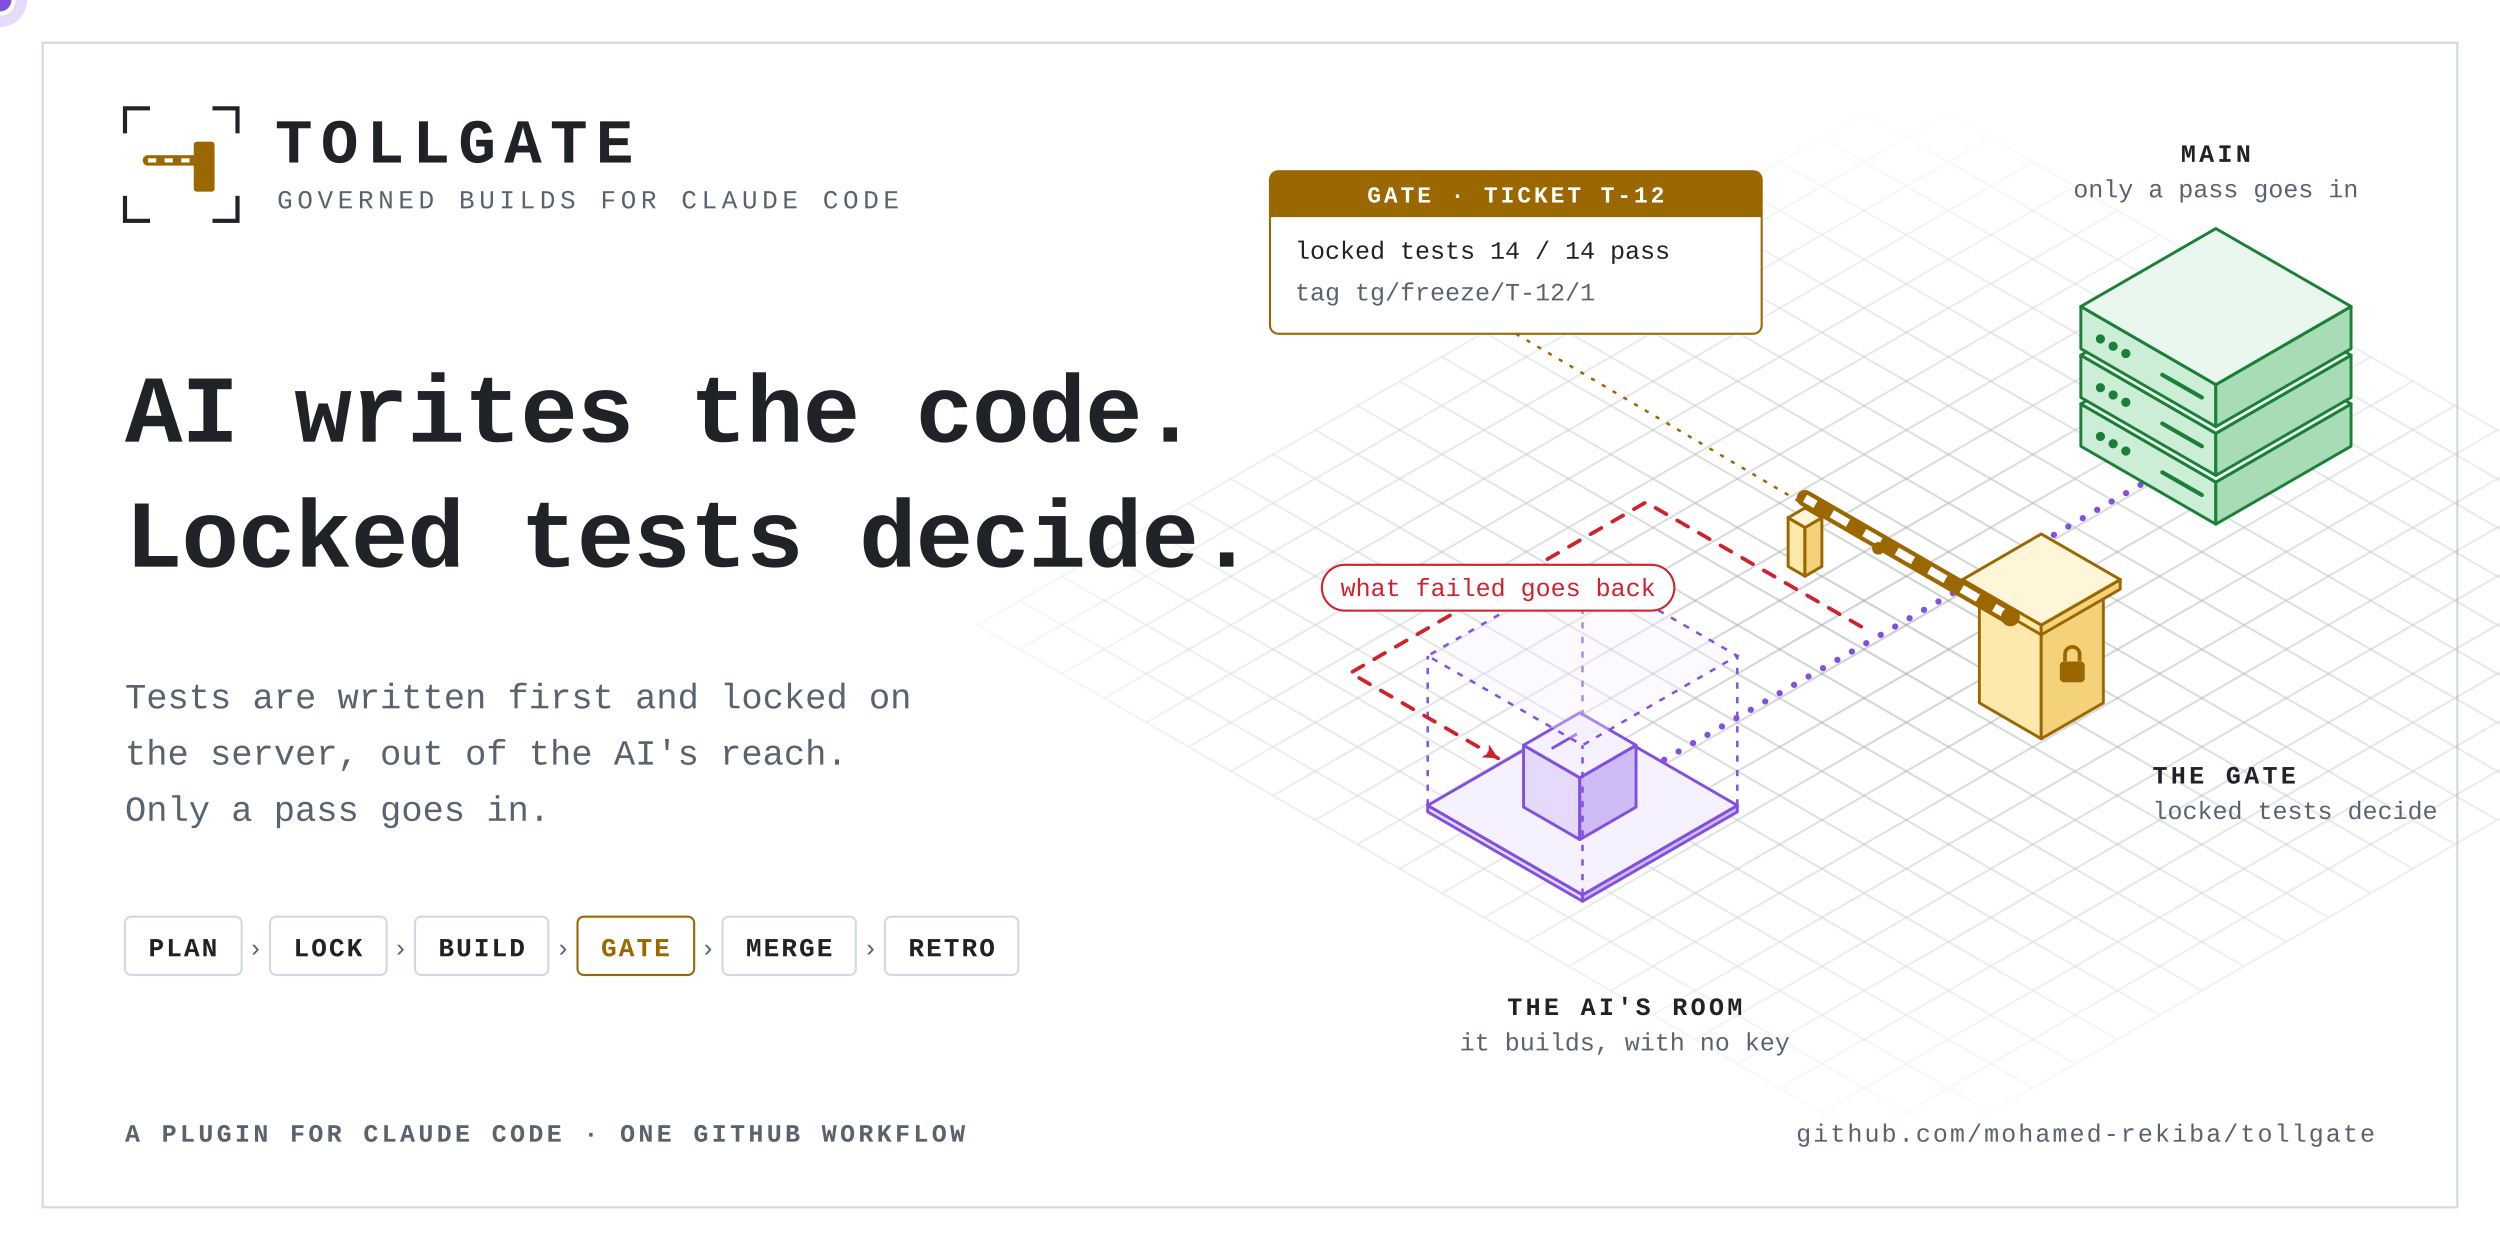
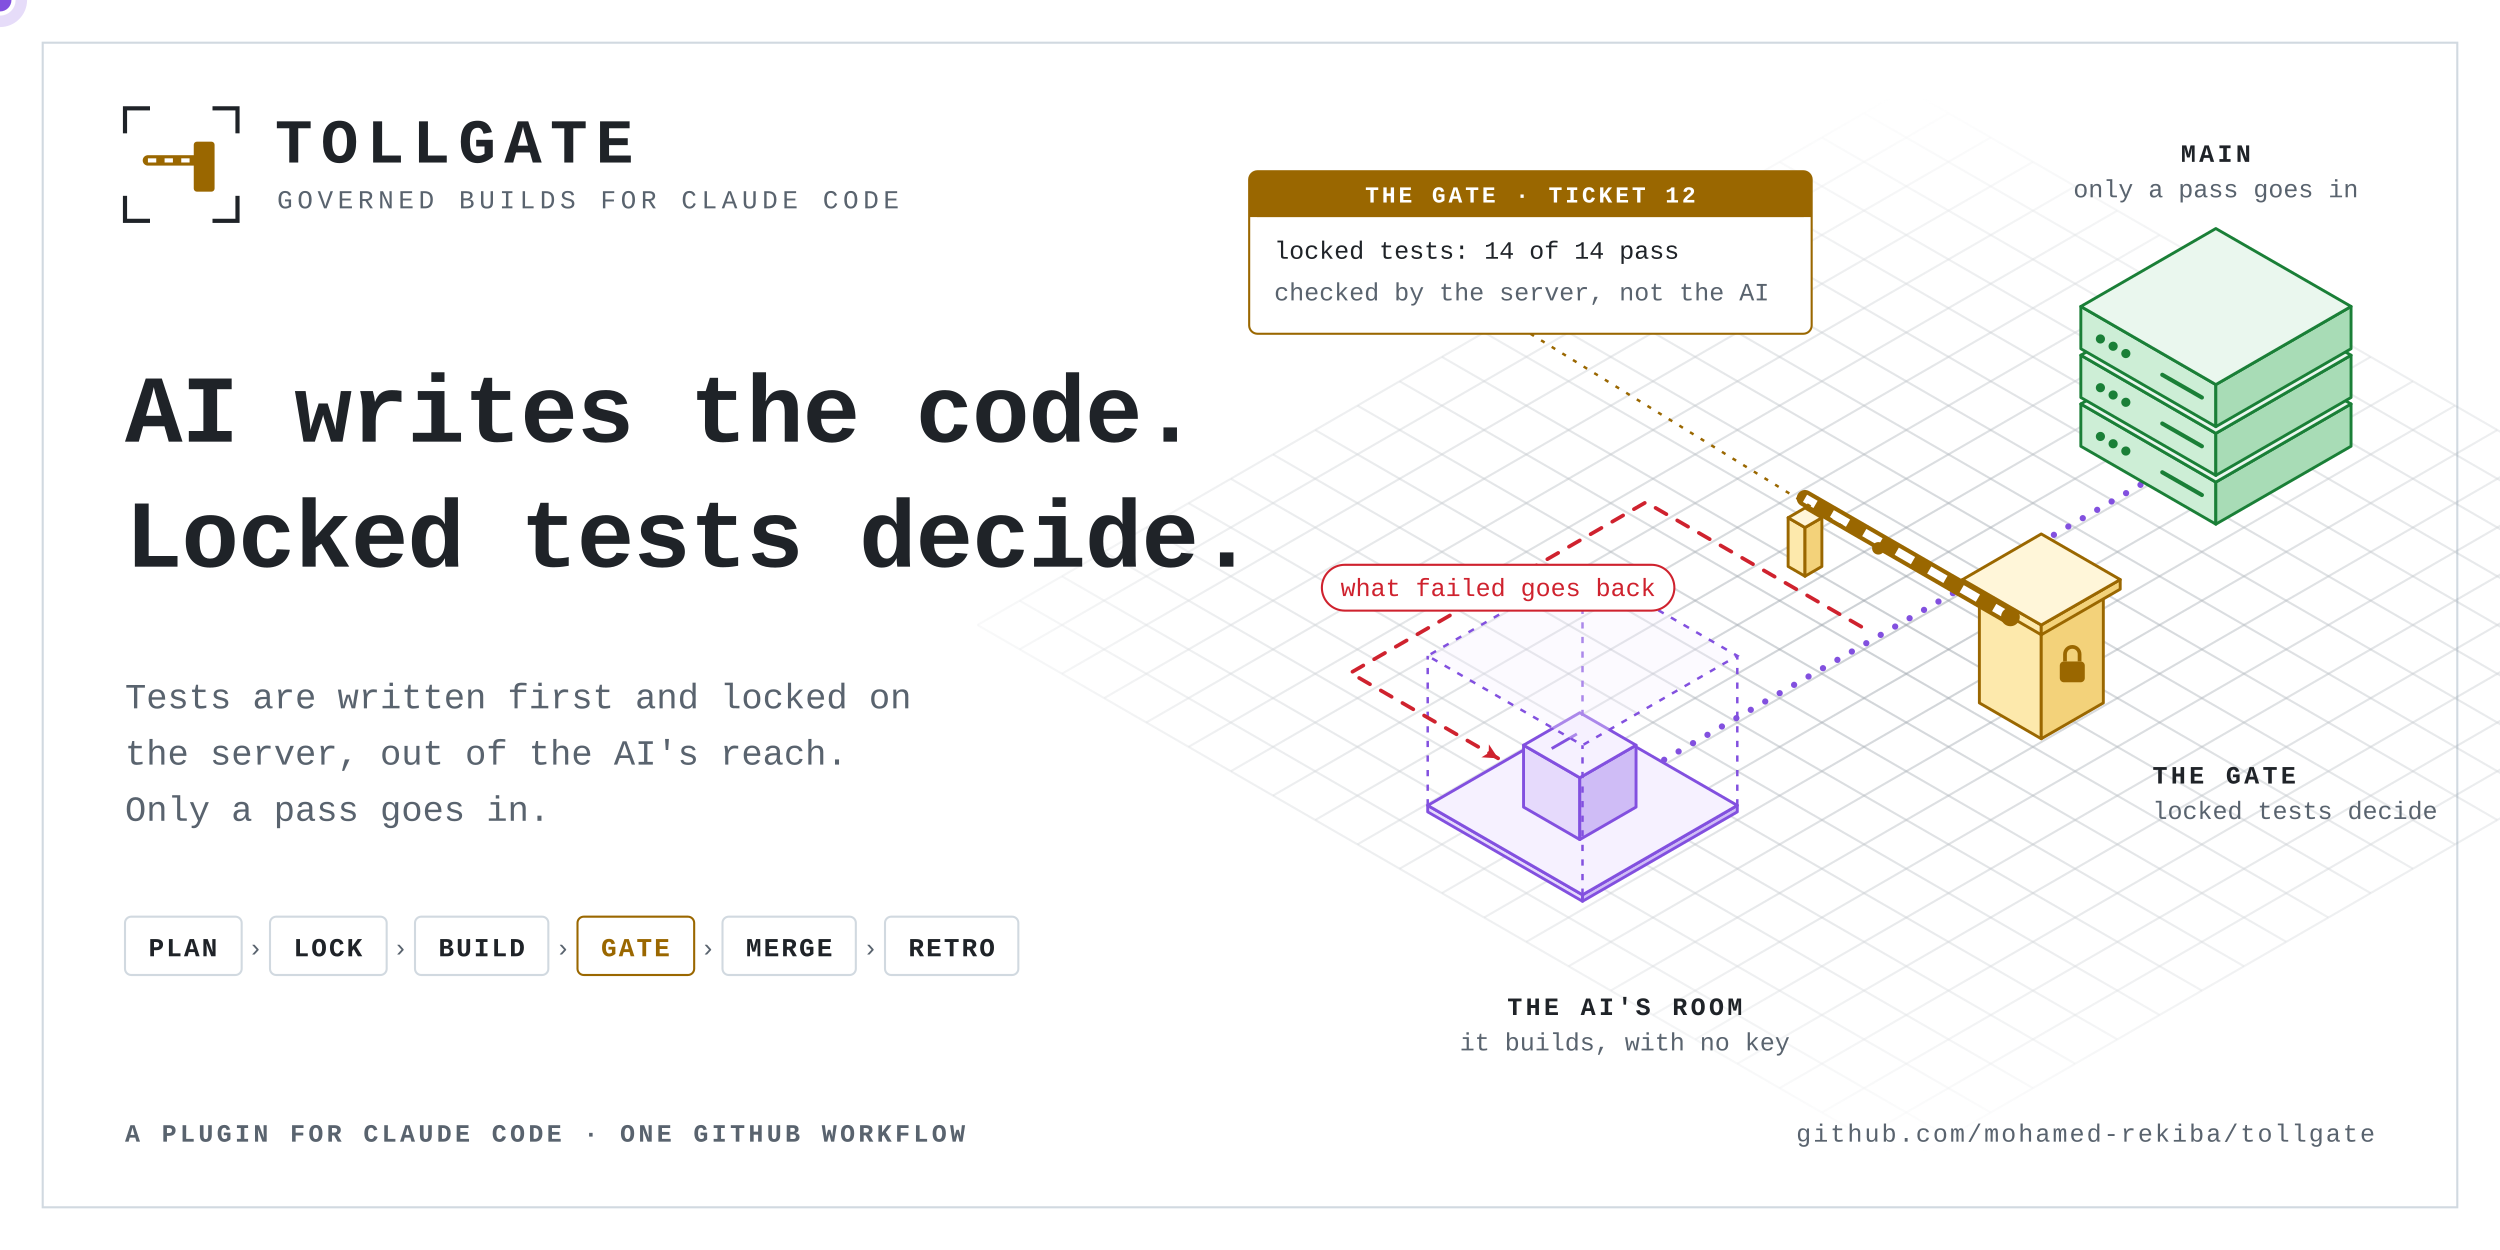
<svg xmlns="http://www.w3.org/2000/svg" viewBox="0 0 1200 600" width="1200" height="600" role="img" aria-labelledby="title desc" font-family="ui-monospace, SFMono-Regular, 'JetBrains Mono', 'Cascadia Mono', Menlo, Consolas, 'Liberation Mono', monospace">
  <defs>
    <radialGradient id="glow" cx="0.762" cy="0.500" r="0.42">
      <stop offset="0" stop-color="#fff" stop-opacity="1" />
      <stop offset="1" stop-color="#fff" stop-opacity="0" />
    </radialGradient>
    <mask id="fade">
      <rect width="1200" height="600" fill="url(#glow)" />
    </mask>
    <marker id="fail" viewBox="0 0 10 10" refX="9" refY="5" markerWidth="9" markerHeight="9" markerUnits="userSpaceOnUse" orient="auto-start-reverse">
      <path d="M1,1 L9,5 L1,9 L3.2,5 z" fill="#cf222e" />
    </marker>
  </defs>
  <style>.main{stroke-width:3;stroke-dasharray:0 8;animation:flow .8s linear infinite}.side{stroke-width:1.8;stroke-dasharray:6 6;animation:side 1.6s linear infinite}@keyframes flow{to{stroke-dashoffset:-8}}@keyframes side{to{stroke-dashoffset:-12}}.arm{transform-box:view-box;animation:lift 8s ease-in-out infinite}@keyframes lift{0%,36%{transform:rotate(0)}44%,62%{transform:rotate(52deg)}72%,100%{transform:rotate(0)}}@media (prefers-reduced-motion:reduce){.main,.side,.arm{animation:none}.ticket{display:none}}</style>
  <rect width="1200" height="600" fill="#ffffff" />
  <rect x="20.5" y="20.5" width="1159" height="559" fill="none" stroke="#d1d9e0" />
  <g mask="url(#fade)" stroke-width="1">
    <line x1="915.0" y1="42.6" x2="469.2" y2="300.0" stroke="#8c959f" stroke-opacity="0.45" />
    <line x1="915.0" y1="42.6" x2="1360.8" y2="300.0" stroke="#8c959f" stroke-opacity="0.45" />
    <line x1="935.3" y1="54.3" x2="489.4" y2="311.7" stroke="#8c959f" stroke-opacity="0.45" />
    <line x1="894.7" y1="54.3" x2="1340.6" y2="311.7" stroke="#8c959f" stroke-opacity="0.45" />
    <line x1="955.5" y1="66.0" x2="509.7" y2="323.4" stroke="#8c959f" stroke-opacity="0.45" />
    <line x1="874.5" y1="66.0" x2="1320.3" y2="323.4" stroke="#8c959f" stroke-opacity="0.45" />
    <line x1="975.8" y1="77.7" x2="530.0" y2="335.1" stroke="#8c959f" stroke-opacity="0.45" />
    <line x1="854.2" y1="77.7" x2="1300.0" y2="335.1" stroke="#8c959f" stroke-opacity="0.45" />
    <line x1="996.1" y1="89.4" x2="550.2" y2="346.8" stroke="#8c959f" stroke-opacity="0.45" />
    <line x1="833.9" y1="89.4" x2="1279.8" y2="346.8" stroke="#8c959f" stroke-opacity="0.45" />
    <line x1="1016.3" y1="101.1" x2="570.5" y2="358.5" stroke="#8c959f" stroke-opacity="0.45" />
    <line x1="813.7" y1="101.1" x2="1259.5" y2="358.5" stroke="#8c959f" stroke-opacity="0.45" />
    <line x1="1036.6" y1="112.8" x2="590.8" y2="370.2" stroke="#8c959f" stroke-opacity="0.45" />
    <line x1="793.4" y1="112.8" x2="1239.2" y2="370.2" stroke="#8c959f" stroke-opacity="0.45" />
    <line x1="1056.9" y1="124.5" x2="611.0" y2="381.9" stroke="#8c959f" stroke-opacity="0.45" />
    <line x1="773.1" y1="124.5" x2="1219.0" y2="381.9" stroke="#8c959f" stroke-opacity="0.45" />
    <line x1="1077.1" y1="136.2" x2="631.3" y2="393.6" stroke="#8c959f" stroke-opacity="0.45" />
    <line x1="752.9" y1="136.2" x2="1198.7" y2="393.6" stroke="#8c959f" stroke-opacity="0.45" />
    <line x1="1097.4" y1="147.9" x2="651.6" y2="405.3" stroke="#8c959f" stroke-opacity="0.45" />
    <line x1="732.6" y1="147.9" x2="1178.4" y2="405.3" stroke="#8c959f" stroke-opacity="0.45" />
    <line x1="1117.6" y1="159.6" x2="671.8" y2="417.0" stroke="#8c959f" stroke-opacity="0.45" />
    <line x1="712.4" y1="159.6" x2="1158.2" y2="417.0" stroke="#8c959f" stroke-opacity="0.45" />
    <line x1="1137.9" y1="171.3" x2="692.1" y2="428.7" stroke="#8c959f" stroke-opacity="0.45" />
    <line x1="692.1" y1="171.3" x2="1137.9" y2="428.7" stroke="#8c959f" stroke-opacity="0.45" />
    <line x1="1158.2" y1="183.0" x2="712.4" y2="440.4" stroke="#8c959f" stroke-opacity="0.45" />
    <line x1="671.8" y1="183.0" x2="1117.6" y2="440.4" stroke="#8c959f" stroke-opacity="0.45" />
    <line x1="1178.4" y1="194.7" x2="732.6" y2="452.1" stroke="#8c959f" stroke-opacity="0.45" />
    <line x1="651.6" y1="194.7" x2="1097.4" y2="452.1" stroke="#8c959f" stroke-opacity="0.45" />
    <line x1="1198.7" y1="206.4" x2="752.9" y2="463.8" stroke="#8c959f" stroke-opacity="0.45" />
    <line x1="631.3" y1="206.4" x2="1077.1" y2="463.8" stroke="#8c959f" stroke-opacity="0.45" />
    <line x1="1219.0" y1="218.1" x2="773.1" y2="475.5" stroke="#8c959f" stroke-opacity="0.45" />
    <line x1="611.0" y1="218.1" x2="1056.9" y2="475.5" stroke="#8c959f" stroke-opacity="0.45" />
    <line x1="1239.2" y1="229.8" x2="793.4" y2="487.2" stroke="#8c959f" stroke-opacity="0.45" />
    <line x1="590.8" y1="229.8" x2="1036.6" y2="487.2" stroke="#8c959f" stroke-opacity="0.45" />
    <line x1="1259.5" y1="241.5" x2="813.7" y2="498.9" stroke="#8c959f" stroke-opacity="0.45" />
    <line x1="570.5" y1="241.5" x2="1016.3" y2="498.9" stroke="#8c959f" stroke-opacity="0.45" />
    <line x1="1279.8" y1="253.2" x2="833.9" y2="510.6" stroke="#8c959f" stroke-opacity="0.45" />
    <line x1="550.2" y1="253.2" x2="996.1" y2="510.6" stroke="#8c959f" stroke-opacity="0.45" />
    <line x1="1300.0" y1="264.9" x2="854.2" y2="522.3" stroke="#8c959f" stroke-opacity="0.45" />
    <line x1="530.0" y1="264.9" x2="975.8" y2="522.3" stroke="#8c959f" stroke-opacity="0.45" />
    <line x1="1320.3" y1="276.6" x2="874.5" y2="534.0" stroke="#8c959f" stroke-opacity="0.45" />
    <line x1="509.7" y1="276.6" x2="955.5" y2="534.0" stroke="#8c959f" stroke-opacity="0.45" />
    <line x1="1340.6" y1="288.3" x2="894.7" y2="545.7" stroke="#8c959f" stroke-opacity="0.45" />
    <line x1="489.4" y1="288.3" x2="935.3" y2="545.7" stroke="#8c959f" stroke-opacity="0.45" />
    <line x1="1360.8" y1="300.0" x2="915.0" y2="557.4" stroke="#8c959f" stroke-opacity="0.45" />
    <line x1="469.2" y1="300.0" x2="915.0" y2="557.4" stroke="#8c959f" stroke-opacity="0.45" />
  </g>
  <polygon points="685.3,386.6 759.6,429.5 759.6,432.6 685.3,389.7" fill="#e6dafc" stroke="#8250df" stroke-width="1.4" stroke-linejoin="round" />
  <polygon points="759.6,429.5 833.9,386.6 833.9,389.7 759.6,432.6" fill="#cfbcf6" stroke="#8250df" stroke-width="1.4" stroke-linejoin="round" />
  <polygon points="685.3,386.6 759.6,429.5 833.9,386.6 759.6,343.7" fill="#f6f1ff" stroke="#8250df" stroke-width="1.4" stroke-linejoin="round" />
  <polygon points="731.3,357.7 758.3,373.3 758.3,403.0 731.3,387.4" fill="#e6dafc" stroke="#8250df" stroke-width="1.4" stroke-linejoin="round" />
  <polygon points="758.3,373.3 785.3,357.7 785.3,387.4 758.3,403.0" fill="#cfbcf6" stroke="#8250df" stroke-width="1.4" stroke-linejoin="round" />
  <polygon points="731.3,357.7 758.3,373.3 785.3,357.7 758.3,342.1" fill="#f6f1ff" stroke="#8250df" stroke-width="1.4" stroke-linejoin="round" />
  <line x1="744.8" y1="359.3" x2="756.9" y2="352.3" stroke="#8250df" stroke-width="1.4" />
  <line x1="759.6" y1="343.7" x2="759.6" y2="271.9" stroke="#8250df" stroke-width="1.2" stroke-dasharray="3 4" />
  <line x1="833.9" y1="386.6" x2="833.9" y2="314.8" stroke="#8250df" stroke-width="1.2" stroke-dasharray="3 4" />
  <line x1="759.6" y1="429.5" x2="759.6" y2="357.7" stroke="#8250df" stroke-width="1.2" stroke-dasharray="3 4" />
  <line x1="685.3" y1="386.6" x2="685.3" y2="314.8" stroke="#8250df" stroke-width="1.2" stroke-dasharray="3 4" />
  <polygon points="759.6,271.9 833.9,314.8 759.6,357.7 685.3,314.8" fill="#f6f1ff" fill-opacity="0.35" stroke="#8250df" stroke-width="1.2" stroke-dasharray="3 4" />
  <text x="779.9" y="487.2" text-anchor="middle" font-size="12" font-weight="700" letter-spacing="1.6" fill="#1f2328">THE AI'S ROOM</text>
  <text x="779.9" y="504.2" text-anchor="middle" font-size="12" fill="#59636e">it builds, with no key</text>
  <polyline class="main" points="798.8,364.7 908.2,301.6 1028.5,232.1" fill="none" stroke="#8250df" stroke-linecap="round" stroke-linejoin="round" />
  <polyline class="side" points="893.4,300.8 790.0,241.1 648.2,323.0 719.1,364.0" fill="none" stroke="#cf222e" stroke-linecap="round" stroke-linejoin="round" marker-end="url(#fail)" />
  <rect x="634.5" y="271.1" width="169.2" height="22" rx="11" fill="#ffffff" stroke="#cf222e" />
  <text x="719.1" y="286.1" text-anchor="middle" font-size="12" fill="#cf222e">what failed goes back</text>
  <polygon points="950.1,282.8 979.8,300.0 979.8,354.6 950.1,337.4" fill="#fde9ac" stroke="#9a6700" stroke-width="1.4" stroke-linejoin="round" />
  <polygon points="979.8,300.0 1009.6,282.8 1009.6,337.4 979.8,354.6" fill="#f3d27a" stroke="#9a6700" stroke-width="1.4" stroke-linejoin="round" />
  <polygon points="950.1,282.8 979.8,300.0 1009.6,282.8 979.8,265.7" fill="#fff6d9" stroke="#9a6700" stroke-width="1.4" stroke-linejoin="round" />
  <polygon points="942.0,278.2 979.8,300.0 979.8,304.7 942.0,282.8" fill="#fde9ac" stroke="#9a6700" stroke-width="1.4" stroke-linejoin="round" />
  <polygon points="979.8,300.0 1017.7,278.2 1017.7,282.8 979.8,304.7" fill="#f3d27a" stroke="#9a6700" stroke-width="1.4" stroke-linejoin="round" />
  <polygon points="942.0,278.2 979.8,300.0 1017.7,278.2 979.8,256.3" fill="#fff6d9" stroke="#9a6700" stroke-width="1.4" stroke-linejoin="round" />
  <rect x="988.7" y="317.5" width="12" height="10" rx="2" fill="#9a6700" />
  <path d="M991.2,317.5 v-3.5 a3.5,3.5 0 0 1 7,0 v3.5" fill="none" stroke="#9a6700" stroke-width="1.8" />
  <polygon points="858.3,248.5 866.4,253.2 866.4,276.6 858.3,271.9" fill="#fde9ac" stroke="#9a6700" stroke-width="1.4" stroke-linejoin="round" />
  <polygon points="866.4,253.2 874.5,248.5 874.5,271.9 866.4,276.6" fill="#f3d27a" stroke="#9a6700" stroke-width="1.4" stroke-linejoin="round" />
  <polygon points="858.3,248.5 866.4,253.2 874.5,248.5 866.4,243.8" fill="#fff6d9" stroke="#9a6700" stroke-width="1.4" stroke-linejoin="round" />
  <g class="arm" style="transform-origin:965.0px 296.1px">
    <line x1="965.0" y1="296.1" x2="866.4" y2="239.2" stroke="#9a6700" stroke-width="8" stroke-linecap="round" />
    <line x1="965.0" y1="296.1" x2="866.4" y2="239.2" stroke="#ffffff" stroke-width="4" stroke-dasharray="9 9" />
  </g>
  <circle cx="965.0" cy="296.1" r="4.5" fill="#9a6700" />
  <text x="1033.2" y="376.1" text-anchor="start" font-size="12" font-weight="700" letter-spacing="1.6" fill="#1f2328">THE GATE</text>
  <text x="1033.2" y="393.1" text-anchor="start" font-size="12" fill="#59636e">locked tests decide</text>
  <polygon points="998.8,193.9 1063.6,231.4 1063.6,251.6 998.8,214.2" fill="#cdeed6" stroke="#1a7f37" stroke-width="1.4" stroke-linejoin="round" />
  <polygon points="1063.6,231.4 1128.5,193.9 1128.5,214.2 1063.6,251.6" fill="#a8dcb6" stroke="#1a7f37" stroke-width="1.4" stroke-linejoin="round" />
  <polygon points="998.8,193.9 1063.6,231.4 1128.5,193.9 1063.6,156.5" fill="#eaf7ee" stroke="#1a7f37" stroke-width="1.4" stroke-linejoin="round" />
  <circle cx="1008.2" cy="209.5" r="2.2" fill="#1a7f37" />
  <circle cx="1014.3" cy="213.0" r="2.2" fill="#1a7f37" />
  <circle cx="1020.4" cy="216.5" r="2.2" fill="#1a7f37" />
  <line x1="1037.9" y1="226.7" x2="1056.9" y2="237.6" stroke="#1a7f37" stroke-width="2" stroke-linecap="round" />
  <polygon points="998.8,170.5 1063.6,208.0 1063.6,228.2 998.8,190.8" fill="#cdeed6" stroke="#1a7f37" stroke-width="1.4" stroke-linejoin="round" />
  <polygon points="1063.6,208.0 1128.5,170.5 1128.5,190.8 1063.6,228.2" fill="#a8dcb6" stroke="#1a7f37" stroke-width="1.4" stroke-linejoin="round" />
  <polygon points="998.8,170.5 1063.6,208.0 1128.5,170.5 1063.6,133.1" fill="#eaf7ee" stroke="#1a7f37" stroke-width="1.4" stroke-linejoin="round" />
  <circle cx="1008.2" cy="186.1" r="2.2" fill="#1a7f37" />
  <circle cx="1014.3" cy="189.6" r="2.2" fill="#1a7f37" />
  <circle cx="1020.4" cy="193.1" r="2.2" fill="#1a7f37" />
  <line x1="1037.9" y1="203.3" x2="1056.9" y2="214.2" stroke="#1a7f37" stroke-width="2" stroke-linecap="round" />
  <polygon points="998.8,147.1 1063.6,184.6 1063.6,204.8 998.8,167.4" fill="#cdeed6" stroke="#1a7f37" stroke-width="1.4" stroke-linejoin="round" />
  <polygon points="1063.6,184.6 1128.5,147.1 1128.5,167.4 1063.6,204.8" fill="#a8dcb6" stroke="#1a7f37" stroke-width="1.4" stroke-linejoin="round" />
  <polygon points="998.8,147.1 1063.6,184.6 1128.5,147.1 1063.6,109.7" fill="#eaf7ee" stroke="#1a7f37" stroke-width="1.4" stroke-linejoin="round" />
  <circle cx="1008.2" cy="162.7" r="2.2" fill="#1a7f37" />
  <circle cx="1014.3" cy="166.2" r="2.2" fill="#1a7f37" />
  <circle cx="1020.4" cy="169.7" r="2.2" fill="#1a7f37" />
  <line x1="1037.9" y1="179.9" x2="1056.9" y2="190.8" stroke="#1a7f37" stroke-width="2" stroke-linecap="round" />
  <text x="1063.6" y="77.7" text-anchor="middle" font-size="12" font-weight="700" letter-spacing="1.6" fill="#1f2328">MAIN</text>
  <text x="1063.6" y="94.7" text-anchor="middle" font-size="12" fill="#59636e">only a pass goes in</text>
-   <line x1="727.6" y1="160.2" x2="901.6" y2="263.2" stroke="#9a6700" stroke-width="1.2" stroke-dasharray="2 4" />
+   <line x1="734.6" y1="160.2" x2="901.6" y2="263.2" stroke="#9a6700" stroke-width="1.2" stroke-dasharray="2 4" />
  <circle cx="901.6" cy="263.2" r="3" fill="#9a6700" />
-   <rect x="609.6" y="82.2" width="236" height="78" rx="4" fill="#ffffff" stroke="#9a6700" />
-   <rect x="609.6" y="82.2" width="236" height="22" rx="4" fill="#9a6700" />
-   <rect x="609.6" y="96.2" width="236" height="8" fill="#9a6700" />
-   <text x="727.6" y="97.2" text-anchor="middle" font-size="11" font-weight="700" letter-spacing="1.4" fill="#ffffff">GATE · TICKET T-12</text>
-   <text x="621.6" y="124.2" font-size="12" fill="#1f2328">locked tests   14 / 14 pass</text>
-   <text x="621.6" y="144.2" font-size="12" fill="#59636e">tag tg/freeze/T-12/1</text>
+   <rect x="599.6" y="82.2" width="270" height="78" rx="4" fill="#ffffff" stroke="#9a6700" />
+   <rect x="599.6" y="82.2" width="270" height="22" rx="4" fill="#9a6700" />
+   <rect x="599.6" y="96.2" width="270" height="8" fill="#9a6700" />
+   <text x="734.6" y="97.2" text-anchor="middle" font-size="11" font-weight="700" letter-spacing="1.4" fill="#ffffff">THE GATE · TICKET 12</text>
+   <text x="611.6" y="124.2" font-size="12" fill="#1f2328">locked tests: 14 of 14 pass</text>
+   <text x="611.6" y="144.2" font-size="12" fill="#59636e">checked by the server, not the AI</text>
  <g class="ticket">
    <circle r="13" fill="#8250df" opacity="0.2">
      <animate attributeName="fill" values="#8250df;#8250df;#1a7f37;#1a7f37" keyTimes="0;0.4;0.42;1" calcMode="discrete" dur="8s" repeatCount="indefinite" />
    </circle>
    <circle r="6.5" fill="#8250df" stroke="#ffffff" stroke-width="2">
      <animate attributeName="fill" values="#8250df;#8250df;#1a7f37;#1a7f37" keyTimes="0;0.4;0.42;1" calcMode="discrete" dur="8s" repeatCount="indefinite" />
    </circle>
    <animateMotion path="M798.8,364.7 L908.2,301.6 L1028.5,232.1" keyPoints="0;0;0.476;0.476;1;1" keyTimes="0;0.06;0.25;0.42;0.6;1" calcMode="linear" dur="8s" repeatCount="indefinite" />
  </g>
  <path d="M72,52 H60 V64" fill="none" stroke="#1f2328" stroke-width="2" />
  <path d="M102,52 H114 V64" fill="none" stroke="#1f2328" stroke-width="2" />
  <path d="M72,106 H60 V94" fill="none" stroke="#1f2328" stroke-width="2" />
  <path d="M102,106 H114 V94" fill="none" stroke="#1f2328" stroke-width="2" />
  <rect x="93" y="68" width="10" height="24" rx="1.5" fill="#9a6700" />
  <line x1="93" y1="77" x2="71" y2="77" stroke="#9a6700" stroke-width="5" stroke-linecap="round" />
  <line x1="91" y1="77" x2="71" y2="77" stroke="#ffffff" stroke-width="2" stroke-dasharray="4 4" />
  <text x="132" y="78" font-size="30" font-weight="700" letter-spacing="4" fill="#1f2328">TOLLGATE</text>
  <text x="133" y="100" font-size="12.5" letter-spacing="2.2" fill="#59636e">GOVERNED BUILDS FOR CLAUDE CODE</text>
  <text x="60" y="212" font-size="46" font-weight="800" letter-spacing="-0.5" fill="#1f2328">AI writes the code.</text>
  <text x="60" y="272" font-size="46" font-weight="800" letter-spacing="-0.5" fill="#1f2328">Locked tests decide.</text>
  <text x="60" y="340" font-size="17" fill="#59636e">Tests are written first and locked on</text>
  <text x="60" y="367" font-size="17" fill="#59636e">the server, out of the AI's reach.</text>
  <text x="60" y="394" font-size="17" fill="#59636e">Only a pass goes in.</text>
  <rect x="60" y="440" width="56" height="28" rx="3" fill="#ffffff" stroke="#d1d9e0" />
  <text x="87.8" y="459" text-anchor="middle" font-size="12.5" font-weight="700" letter-spacing="1" fill="#1f2328">PLAN</text>
  <text x="122.6" y="459" text-anchor="middle" font-size="12" fill="#59636e">›</text>
  <rect x="129.6" y="440" width="56" height="28" rx="3" fill="#ffffff" stroke="#d1d9e0" />
  <text x="157.4" y="459" text-anchor="middle" font-size="12.5" font-weight="700" letter-spacing="1" fill="#1f2328">LOCK</text>
  <text x="192.2" y="459" text-anchor="middle" font-size="12" fill="#59636e">›</text>
  <rect x="199.2" y="440" width="64" height="28" rx="3" fill="#ffffff" stroke="#d1d9e0" />
  <text x="231.2" y="459" text-anchor="middle" font-size="12.5" font-weight="700" letter-spacing="1" fill="#1f2328">BUILD</text>
  <text x="270.2" y="459" text-anchor="middle" font-size="12" fill="#59636e">›</text>
  <rect x="277.2" y="440" width="56" height="28" rx="3" fill="#ffffff" stroke="#9a6700" />
  <text x="305.0" y="459" text-anchor="middle" font-size="12.5" font-weight="700" letter-spacing="1" fill="#9a6700">GATE</text>
  <text x="339.8" y="459" text-anchor="middle" font-size="12" fill="#59636e">›</text>
  <rect x="346.8" y="440" width="64" height="28" rx="3" fill="#ffffff" stroke="#d1d9e0" />
  <text x="378.8" y="459" text-anchor="middle" font-size="12.5" font-weight="700" letter-spacing="1" fill="#1f2328">MERGE</text>
  <text x="417.8" y="459" text-anchor="middle" font-size="12" fill="#59636e">›</text>
  <rect x="424.8" y="440" width="64" height="28" rx="3" fill="#ffffff" stroke="#d1d9e0" />
  <text x="456.8" y="459" text-anchor="middle" font-size="12.5" font-weight="700" letter-spacing="1" fill="#1f2328">RETRO</text>
  <text x="60" y="548" font-size="12" font-weight="700" letter-spacing="1.6" fill="#59636e">A PLUGIN FOR CLAUDE CODE · ONE GITHUB WORKFLOW</text>
  <text x="1140" y="548" text-anchor="end" font-size="12" letter-spacing="1" fill="#59636e">github.com/mohamed-rekiba/tollgate</text>
</svg>
